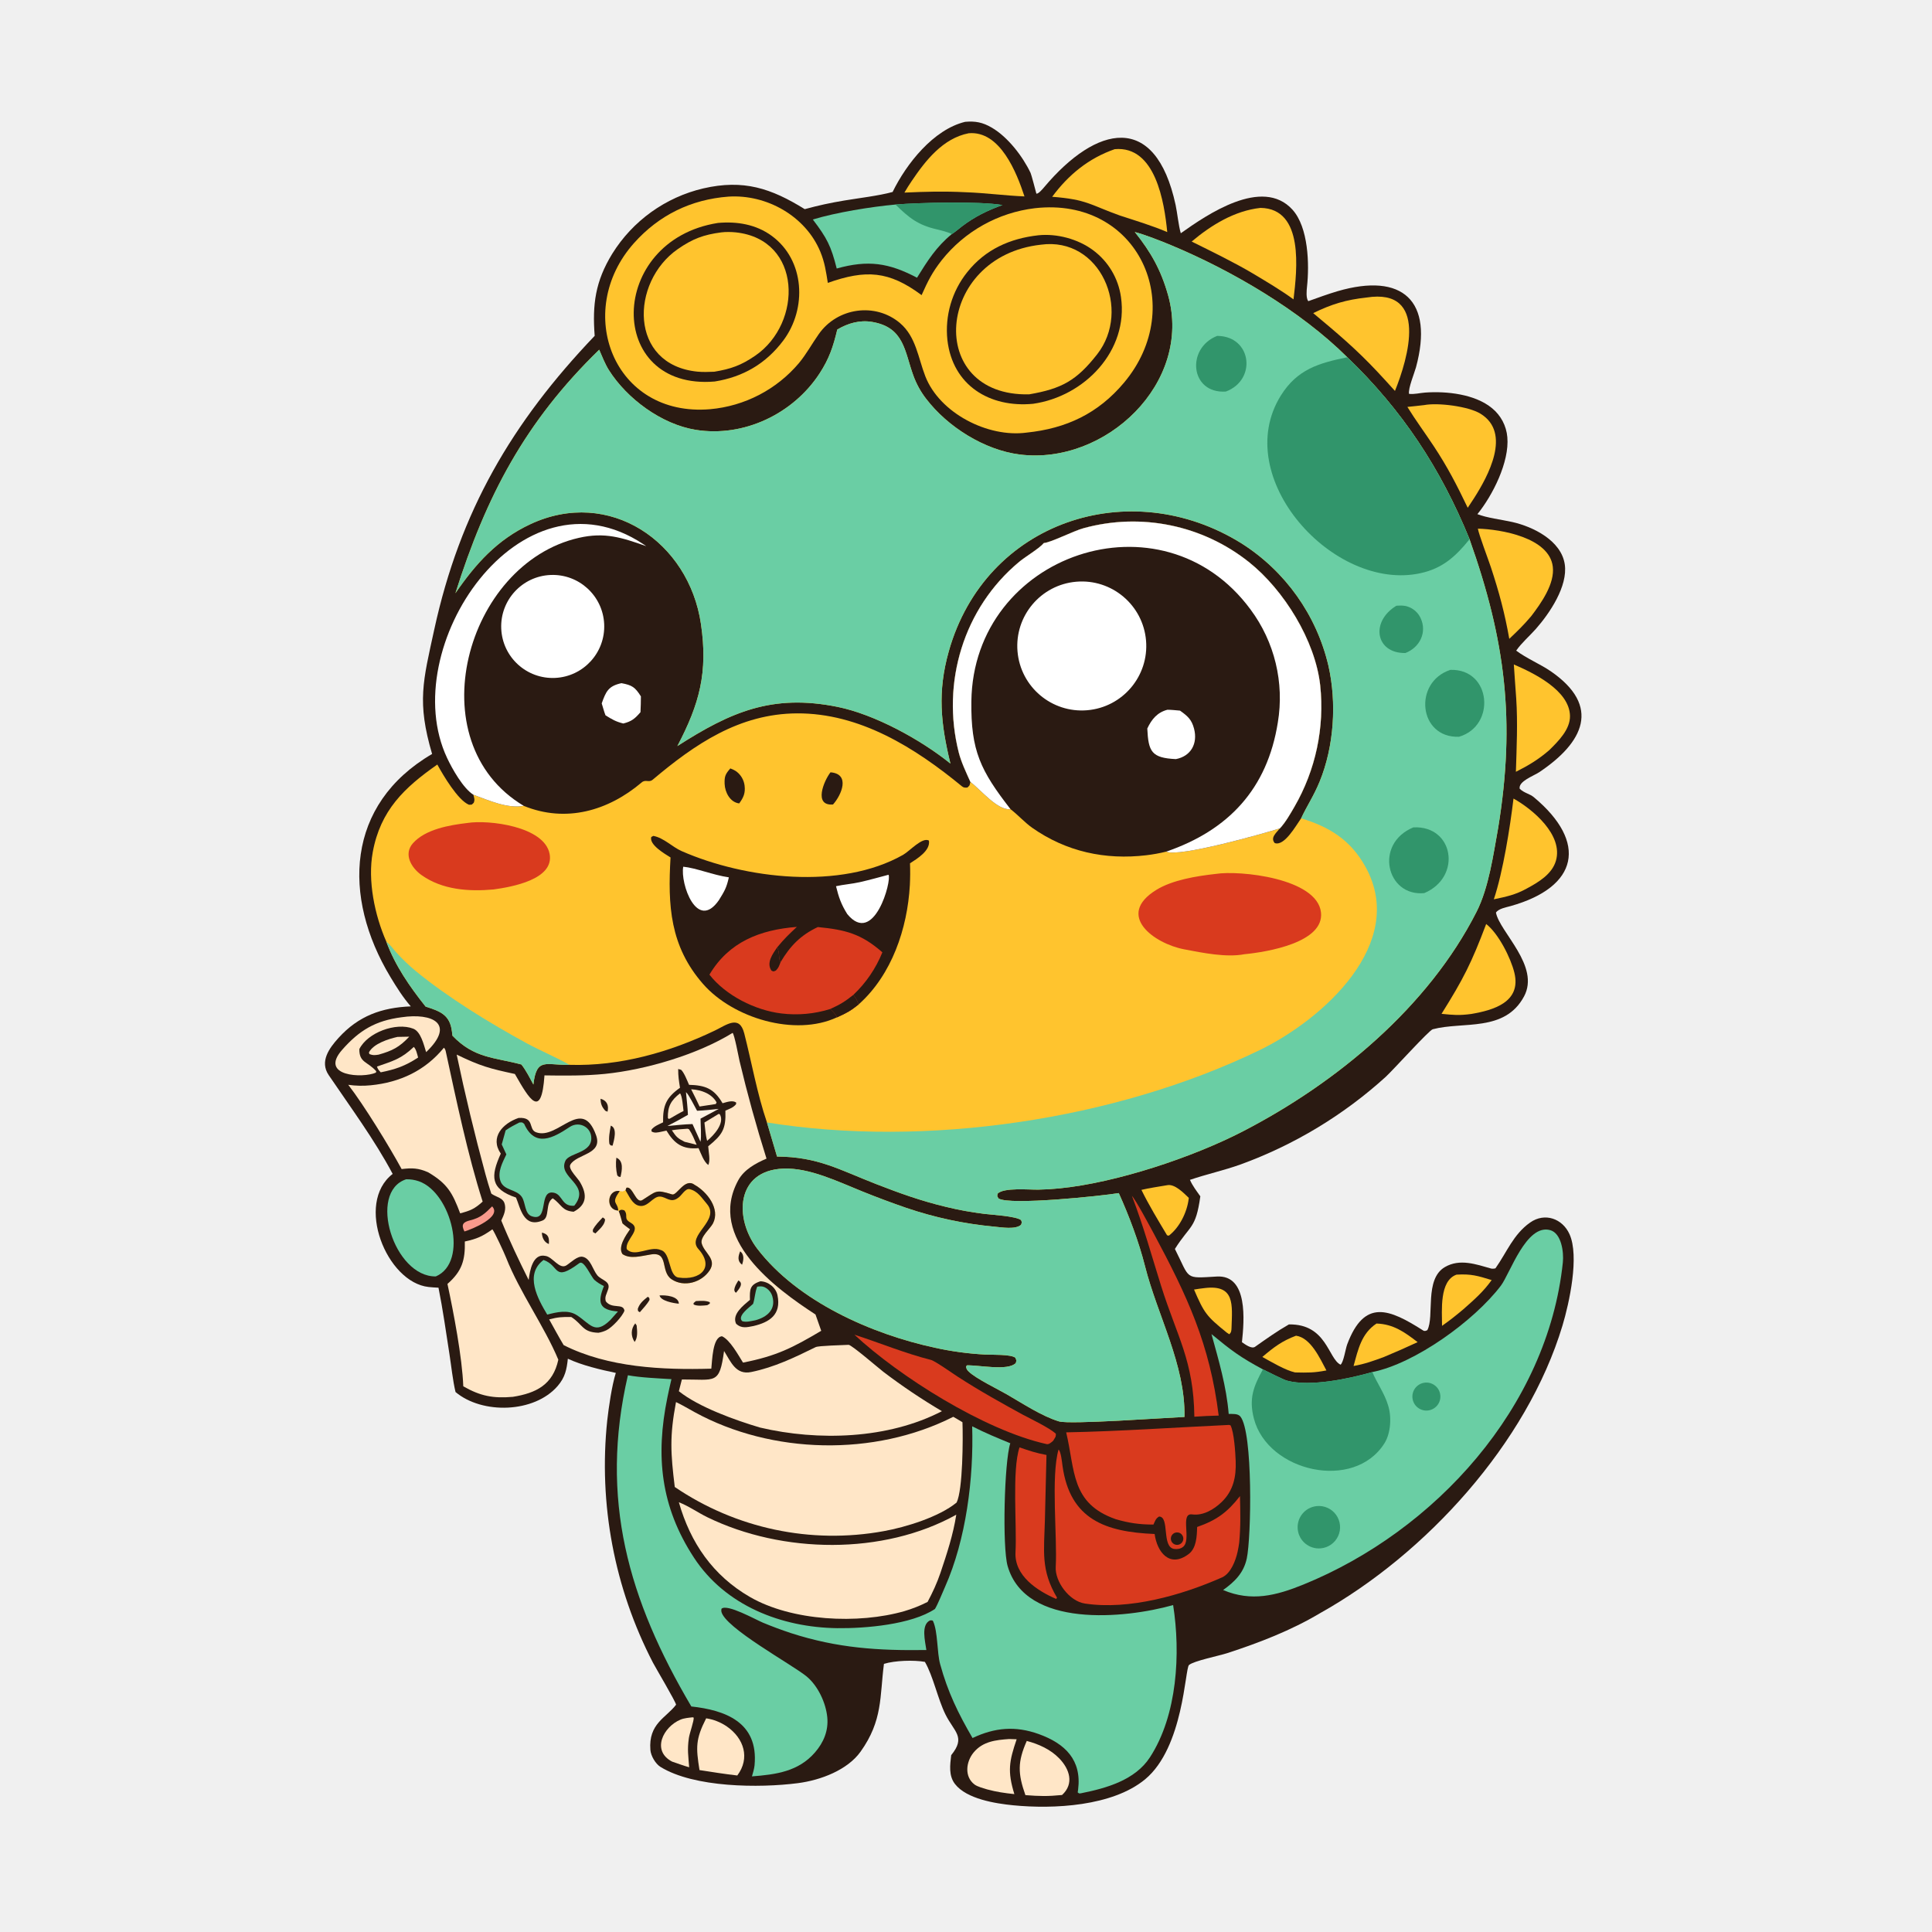
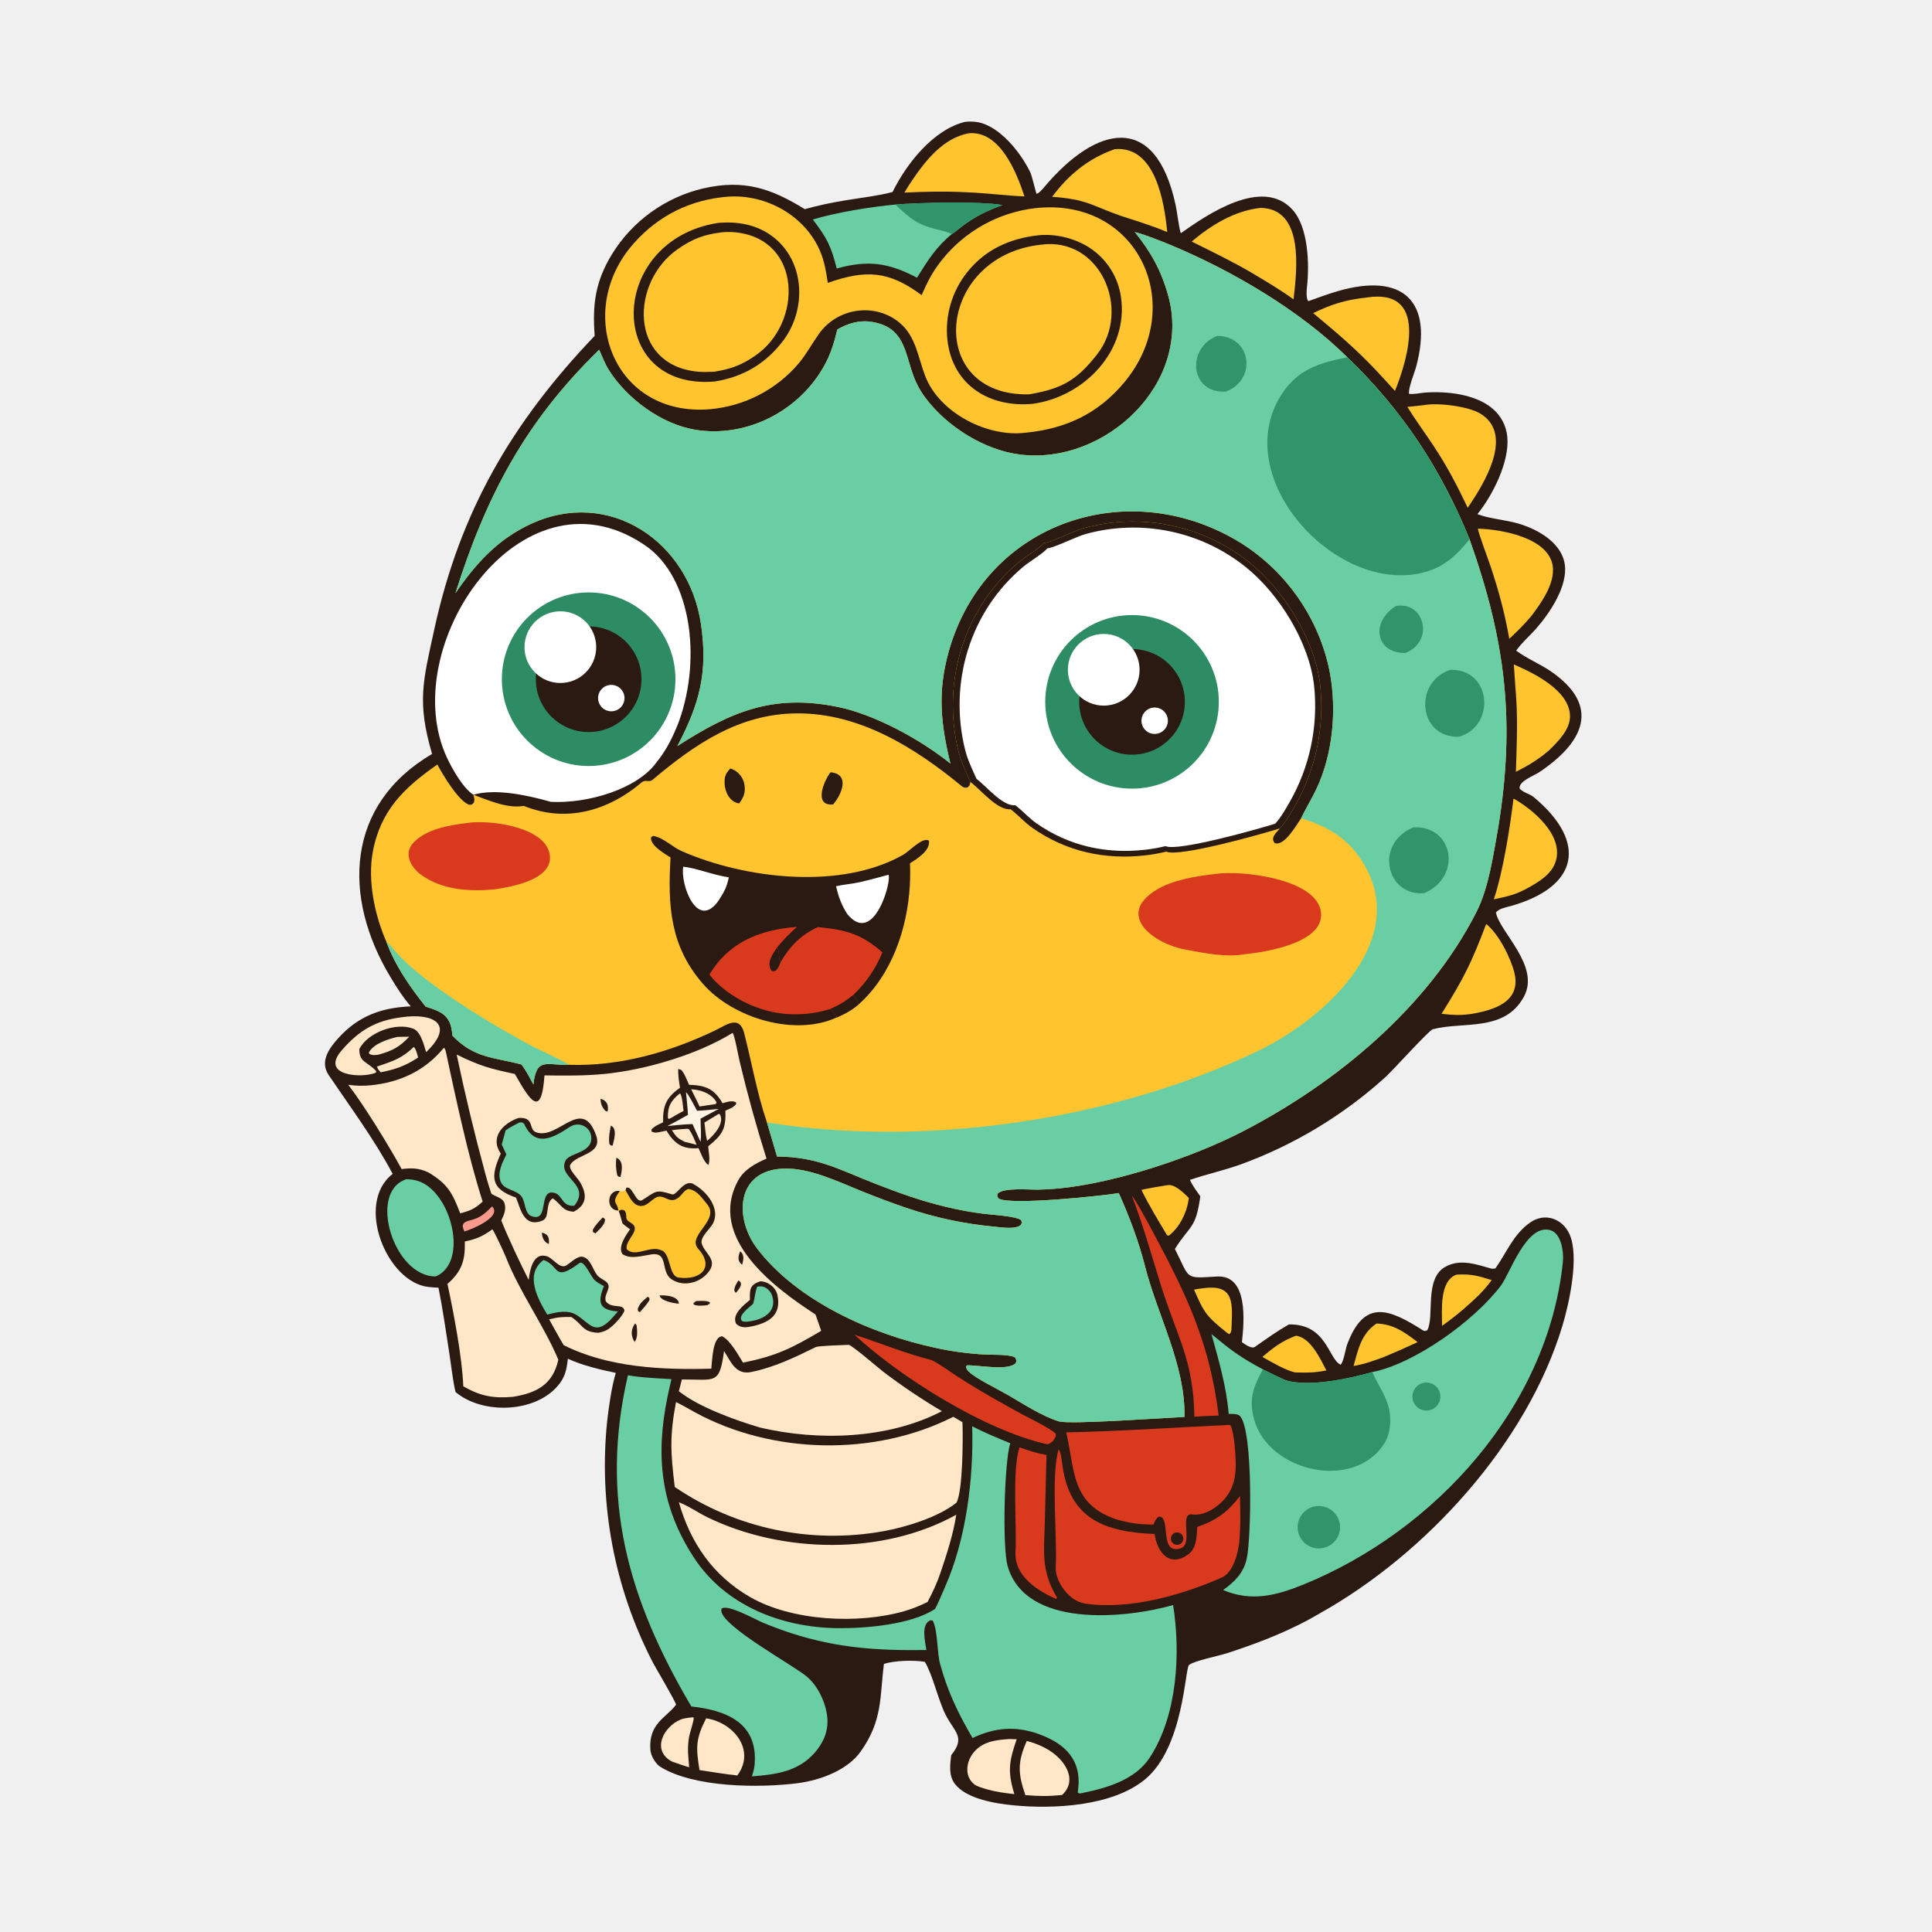
<svg xmlns="http://www.w3.org/2000/svg" viewBox="0 0 1024 1024">
  <path fill="#2a1a12" d="M511.544 64.571c5.336-.459 9.184.203 14.087 3.058 8.54 4.974 16.409 15.221 20.595 24.015.449.944 2.696 9.588 3.063 10.96 1.004.418 3.655-2.81 4.281-3.552 27.479-32.59 58.813-40.045 69.53 9.578.878 4.066 1.53 10.859 2.744 14.998 13.67-9.707 43.192-30.095 59.164-12.527 8.524 9.377 9.025 29.083 7.731 40.887-.213 1.947-.609 6.114.701 7.63 4.9-1.765 10.783-3.897 15.491-5.272 34.51-10.077 51.109 5.081 41.58 40.308-.848 3.135-4.207 11.126-3.699 14.102 2.961.312 5.567-.467 8.519-.684 11.366-.838 26.502.809 35.506 8.303a22.2 22.2 0 0 1 8.081 15.338c1.168 13.111-7.785 30.865-15.865 40.804 5.048 1.977 12.692 2.866 18.471 4.157 11.043 2.466 25.973 9.843 27.834 22.432 1.716 11.602-8.05 25.993-15.316 34.233-3.202 3.631-7.562 7.37-10.43 11.504 5.346 4.05 12.919 7.228 18.298 10.929 26.97 18.544 17.322 37.792-5.941 53.41-3.161 2.123-11.235 4.871-10.507 8.862 2.436 2.354 5.261 2.615 7.518 4.497 28.718 23.952 23.606 47.604-12.323 57.697-2.397.673-6.374 1.344-7.77 3.448 1.886 10.265 23.572 28.321 14.867 44.477-10.257 19.038-32.229 13.092-48.364 17.361-1.995.527-21.068 21.717-25.026 25.312a233.1 233.1 0 0 1-76.858 46.357c-9.037 3.226-17.884 5.115-26.812 8.155 1.416 3.206 3.479 5.865 5.504 8.728-2.422 17.421-5.323 14.976-13.475 27.89 8.227 16.278 4.816 15.632 22.247 14.623 16.651-.964 14.489 23.507 13.284 34.81 1.659 1.115 5.089 3.739 6.962 2.421 6.053-4.258 11.485-8.161 17.93-11.851 20.023-.336 20.798 18.191 27.378 21.347 1.577-1.23 2.663-8.468 3.482-10.667 9.133-24.527 22.388-18.869 40.316-7.458.827.526 1.455.144 2.197-.19 3.868-7.19-1.699-27.036 9.308-33.433 7.913-4.598 16.455-1.477 24.587.807.452.127 1.681.055 2.218-.147 6.027-8.539 9.454-17.969 18.331-24.236 7.87-5.556 17.191-2.04 20.887 6.095 5.346 11.767-.115 36.563-3.703 48.493-18.785 62.456-72.438 121.102-128.524 152.457-15.298 9.13-32.185 15.624-49.067 21.135-4.417 1.441-17.774 4.11-20.359 6.316-2.16 1.845-2.829 43.634-23.242 60.563-17.283 14.333-48.534 15.905-69.955 13.786-9.337-.924-24.703-3.322-30.853-11.296-3.41-4.421-2.599-10.098-1.993-15.262 7.92-9.741 1.558-12.276-3.065-21.635-4.058-8.219-6.473-20.249-10.871-27.817-5.828-1.049-15.986-.733-21.709 1.059-2.269 17.347-.528 29.922-12.395 46.54-6.92 9.69-21.072 15.11-33.208 16.682-20.477 2.653-55.041 2.383-72.848-8.619-2.657-1.642-5.094-5.873-5.337-8.976-1.096-13.994 8.314-17.009 13.608-23.971-.147-1.568-10.623-19.207-12.253-22.301a227.2 227.2 0 0 1-24.223-128.392c.81-7.17 2.405-18.298 4.541-25.181-8.168-1.704-17.88-3.997-25.419-7.514-.622 5.714-1.441 9.845-5.375 14.422-12.405 14.43-40.017 15.129-54.159 3.229-1.468-6.117-2.25-13.898-3.245-20.245-1.834-11.711-3.448-23.419-5.789-35.054a78 78 0 0 1-5.216-.372c-22.293-2.404-39.204-44.385-19.066-59.933-9.481-17.923-22.549-35.615-33.912-52.384-4.892-7.219.304-14.294 5.198-19.691 10.626-11.719 22.893-16.086 38.313-16.723-4.176-4.803-7.535-10.161-10.804-15.584-25.688-42.625-23.577-91.523 22.106-118.196-8.121-27.556-4.812-38.623 1.138-65.951 13.64-62.645 41.11-109.658 85.028-155.676-1.274-16.694.34-28.85 9.285-43.46a77.7 77.7 0 0 1 48.265-34.675c21.372-4.932 35.964-.05 53.785 10.992 7.54-2.036 13.275-3.285 20.934-4.565 7.675-1.282 18.329-2.526 25.643-4.537 7.25-14.885 21.596-33.105 38.44-37.18" />
  <path fill="#ffc42e" d="M601.465 122.979c4.905 1.204 14.456 4.978 19.314 7.006 32.174 13.434 68.472 34.661 93.314 59.366 29.231 28.202 49.437 58.856 64.8 96.463 19.024 53.54 24.419 96.285 15.17 152.963-2.559 14.116-4.932 31.626-11.424 44.427-25.589 50.466-74.111 90.688-123.719 116.354-26.879 13.907-67.327 27.337-97.378 30.306-3.752.384-7.518.609-11.289.675-5.032.071-18.191-1.193-21.481 2.094-.272 1.807-.417.967.507 2.596 5.935 3.762 54.637-1.369 63.7-2.862 5.46 12.088 10.64 25.823 13.897 38.706 6.698 26.486 21.443 52.236 20.921 79.934-10.363.454-60.653 4.09-66.469 2.369-9-2.663-19.531-9.643-27.681-14.331-5.052-2.907-16.34-8.339-20.209-12.076-.906-.876-1.24-1.444-1.413-2.675l.482-.63c6.47-.187 21.636 3.102 25.888-1.21.41-1.862.456-.958-.225-2.805-2.246-1.931-12.669-1.516-16.179-1.717a163 163 0 0 1-26.354-3.579c-33.598-7.233-72.749-24.456-94.238-52.458-12.368-16.118-11.411-41.542 13.809-42.512 13.815-.532 28.988 6.931 41.803 12.087a480 480 0 0 0 23.383 8.747 202.7 202.7 0 0 0 46.56 9.927c3.954.376 11.408 1.654 14.248-1.015.484-1.682.518-.881-.036-2.486-2.934-2.081-15.307-2.767-19.406-3.261a175 175 0 0 1-20.724-3.799c-12.888-3.099-24.201-7.152-36.58-11.973-19.616-7.639-30.995-14.48-52.609-14.617l-5.347-18.069c-5.221-15.258-8.07-31.738-12.041-47.236-2.569-10.023-9.413-4.423-15.617-1.452-23.74 11.37-50.14 18.988-77.022 18.146-12.363.352-17.415-4.23-19.116 10.447-1.9-3.507-3.909-7.534-6.347-10.623-14.339-3.827-25.012-3.194-36.544-15.258l-.275-2.22c-1.052-8.951-6.353-10.754-13.96-13.213-8.42-10.602-16.159-21.68-20.839-34.479-6.128-13.926-9.95-32.223-7.183-47.331 4.069-22.223 16.715-34.238 34.237-46.486 3.129 5.745 10.907 18.908 16.754 21.312 1.938-.1 1.12.242 2.55-1.041.654-1.682.243-2.49-.195-4.259 8.404 3.095 18.085 7.438 26.714 5.902 22.416 9.126 44.759 2.589 62.447-12.397 2.148-1.871 3.787.285 5.91-1.504 22.276-18.77 45.858-34.953 76.393-35.132 33.307-.195 62.589 18.168 87.496 38.679.964.794 1.782.73 2.903.625 1.522-1.506.912-.626 1.579-2.941-2.214-4.918-4.902-10.558-6.197-15.687-9.322-36.909 2.554-76.511 32.041-100.991 3.317-2.755 10.796-7.161 13.066-9.971 3.801-.273 15.7-6.422 21.123-7.881a98.72 98.72 0 0 1 87.656 18.032c18.582 14.84 35.069 41.589 37.703 65.254a106.17 106.17 0 0 1-13.669 64.406c-2.105 3.645-4.815 8.394-7.712 11.449-2.027 2.455-5.141 4.951-2.73 7.76 5.103 1.899 11.278-9.285 14.001-13.115 3.178-6.799 6.649-11.752 9.803-19.443 7.67-18.704 9.115-41.837 4.662-61.427a105.23 105.23 0 0 0-46.089-64.866c-59.196-36.848-135.739-11.641-155.132 57.255-6.031 21.424-4.295 38.209.874 59.475-15.828-12.784-40.233-26.081-59.803-30.048-34.698-7.033-56.831 2.755-84.927 20.77 11.765-22.402 16.275-39.077 12.507-64.69-6.392-43.632-48.609-72.453-90.428-52.908-17.6 8.226-28.956 20.958-39.718 36.586 16.312-51.54 36.9-90.849 76.216-129.068 1.434 3.359 3.19 7.723 5.085 10.733 9.63 15.295 28.056 28.824 46.032 31.726 25.479 4.113 51.723-8.461 65.697-29.908 5.113-7.848 7.226-14.267 9.371-23.248 5.683-3.346 11.862-5.136 18.418-4.044 17.108 2.85 17.248 15.669 21.867 28.325a45.2 45.2 0 0 0 6.808 12.419c11.352 14.883 30.909 27.184 49.615 29.539 45.474 5.723 91.644-37.969 78.637-84.377-3.743-13.353-9.063-22.826-17.656-33.541" />
  <path fill="#6acea4" d="M601.465 122.979c4.905 1.204 14.456 4.978 19.314 7.006 32.174 13.434 68.472 34.661 93.314 59.366 29.231 28.202 49.437 58.856 64.8 96.463 19.024 53.54 24.419 96.285 15.17 152.963-2.559 14.116-4.932 31.626-11.424 44.427-25.589 50.466-74.111 90.688-123.719 116.354-26.879 13.907-67.327 27.337-97.378 30.306-3.752.384-7.518.609-11.289.675-5.032.071-18.191-1.193-21.481 2.094-.272 1.807-.417.967.507 2.596 5.935 3.762 54.637-1.369 63.7-2.862 5.46 12.088 10.64 25.823 13.897 38.706 6.698 26.486 21.443 52.236 20.921 79.934-10.363.454-60.653 4.09-66.469 2.369-9-2.663-19.531-9.643-27.681-14.331-5.052-2.907-16.34-8.339-20.209-12.076-.906-.876-1.24-1.444-1.413-2.675l.482-.63c6.47-.187 21.636 3.102 25.888-1.21.41-1.862.456-.958-.225-2.805-2.246-1.931-12.669-1.516-16.179-1.717a163 163 0 0 1-26.354-3.579c-33.598-7.233-72.749-24.456-94.238-52.458-12.368-16.118-11.411-41.542 13.809-42.512 13.815-.532 28.988 6.931 41.803 12.087a480 480 0 0 0 23.383 8.747 202.7 202.7 0 0 0 46.56 9.927c3.954.376 11.408 1.654 14.248-1.015.484-1.682.518-.881-.036-2.486-2.934-2.081-15.307-2.767-19.406-3.261a175 175 0 0 1-20.724-3.799c-12.888-3.099-24.201-7.152-36.58-11.973-19.616-7.639-30.995-14.48-52.609-14.617l-5.347-18.069c83.988 13.521 184.476-1.186 261.122-38.342 33.479-16.23 78.629-56.59 56.089-97.184-7.854-14.143-18.92-21.062-34.085-25.679 3.178-6.799 6.649-11.752 9.803-19.443 7.67-18.704 9.115-41.837 4.662-61.427a105.23 105.23 0 0 0-46.089-64.866c-59.196-36.848-135.739-11.641-155.132 57.255-6.031 21.424-4.295 38.209.874 59.475-15.828-12.784-40.233-26.081-59.803-30.048-34.698-7.033-56.831 2.755-84.927 20.77 11.765-22.402 16.275-39.077 12.507-64.69-6.392-43.632-48.609-72.453-90.428-52.908-17.6 8.226-28.956 20.958-39.718 36.586 16.312-51.54 36.9-90.849 76.216-129.068 1.434 3.359 3.19 7.723 5.085 10.733 9.63 15.295 28.056 28.824 46.032 31.726 25.479 4.113 51.723-8.461 65.697-29.908 5.113-7.848 7.226-14.267 9.371-23.248 5.683-3.346 11.862-5.136 18.418-4.044 17.108 2.85 17.248 15.669 21.867 28.325a45.2 45.2 0 0 0 6.808 12.419c11.352 14.883 30.909 27.184 49.615 29.539 45.474 5.723 91.644-37.969 78.637-84.377-3.743-13.353-9.063-22.826-17.656-33.541" />
  <path fill="#31956b" d="M714.093 189.351c29.231 28.202 49.437 58.856 64.8 96.463-7.28 9.028-14.197 15.386-25.905 17.968-46.013 10.158-101.139-50.656-74.142-94.086 8.692-13.984 20.225-17.27 35.247-20.345m54.639 165.692c21.703-.665 24.348 29.674 4.561 35.458-21.502.753-24.372-28.988-4.561-35.458m-19.599 83.477c21.467-1.038 25.828 26.348 5.752 34.848-19.993 1.956-26.759-26.188-5.752-34.848M645.138 178.031c18.256.069 21.211 23.295 4.575 29.504-18.886 1.259-21.24-22.975-4.575-29.504m94.986 143.023c2.199-.134 3.995-.239 6.117.488a11.53 11.53 0 0 1 6.712 6.051c3.523 7.593-.43 15.563-8.066 18.523-15.88.229-18.674-16.671-4.763-25.062" />
  <path fill="#2a1a12" d="M553.254 287.814c3.801-.273 15.7-6.422 21.123-7.881a98.72 98.72 0 0 1 87.656 18.032c18.582 14.84 35.069 41.589 37.703 65.254a106.17 106.17 0 0 1-13.669 64.406c-2.105 3.645-4.815 8.394-7.712 11.449-8.971 2.801-53.565 15.455-60.225 12.303a88 88 0 0 1-10.569 1.923c-21.769 2.581-42.458-1.887-60.496-14.574-3.742-2.632-7.373-6.637-11.1-9.558l-.346-.267c-6.905.804-15.861-10.411-21.275-14.438-2.214-4.918-4.902-10.558-6.197-15.687-9.322-36.909 2.554-76.511 32.041-100.991 3.317-2.755 10.796-7.161 13.066-9.971" />
-   <path fill="#fff" d="M553.254 287.814c3.801-.273 15.7-6.422 21.123-7.881a98.72 98.72 0 0 1 87.656 18.032c18.582 14.84 35.069 41.589 37.703 65.254a106.17 106.17 0 0 1-13.669 64.406c-2.105 3.645-4.815 8.394-7.712 11.449-8.971 2.801-53.565 15.455-60.225 12.303 32.991-11.334 53.561-33.237 59.147-68.449a78.64 78.64 0 0 0-14.451-59.864c-46.851-63.65-147.012-29.435-147.982 48.672-.324 26.16 4.852 36.706 20.775 57.165-6.905.804-15.861-10.411-21.275-14.438-2.214-4.918-4.902-10.558-6.197-15.687-9.322-36.909 2.554-76.511 32.041-100.991 3.317-2.755 10.796-7.161 13.066-9.971" />
-   <path fill="#fff" d="M570.469 308.32c18.813-1.599 35.359 12.359 36.955 31.172s-12.366 35.358-31.179 36.95c-18.81 1.591-35.348-12.365-36.943-31.174s12.358-35.35 31.167-36.948m48.301 67.863c2.104.008 4.535.279 6.659.46 3.932 2.824 6.146 4.608 7.442 9.563 2.06 7.88-1.652 14.627-9.638 16.137-12.922-.617-14.56-3.935-15.146-16.208 2.274-4.886 5.317-8.577 10.683-9.952" />
+   <path fill="#fff" d="M553.254 287.814c3.801-.273 15.7-6.422 21.123-7.881a98.72 98.72 0 0 1 87.656 18.032c18.582 14.84 35.069 41.589 37.703 65.254a106.17 106.17 0 0 1-13.669 64.406c-2.105 3.645-4.815 8.394-7.712 11.449-8.971 2.801-53.565 15.455-60.225 12.303a88 88 0 0 1-10.569 1.923c-21.769 2.581-42.458-1.887-60.496-14.574-3.742-2.632-7.373-6.637-11.1-9.558l-.346-.267c-6.905.804-15.861-10.411-21.275-14.438-2.214-4.918-4.902-10.558-6.197-15.687-9.322-36.909 2.554-76.511 32.041-100.991 3.317-2.755 10.796-7.161 13.066-9.971" transform="matrix(.965 0 0 .965 21.245 12.88)" />
+   <path fill="#2e8c64" d="M554 372a46 46 0 1 0 92 0 46 46 0 1 0-92 0z" />
+   <path fill="#2a1a12" d="M572 372a28 28 0 1 0 56 0 28 28 0 1 0-56 0z" />
+   <path fill="#fff" d="M566 355a19 19 0 1 0 38 0 19 19 0 1 0-38 0z" />
+   <path fill="#fff" d="M605 382a7 7 0 1 0 14 0 7 7 0 1 0-14 0z" />
  <path fill="#6acea4" d="M204.739 499.036c2.299 1.904 3.418 3.666 5.371 5.849a101 101 0 0 0 10.229 9.788c17.1 14.036 39.335 27.671 58.777 38.255 7.321 3.986 15.873 7.518 22.704 11.454-12.363.352-17.415-4.23-19.116 10.447-1.9-3.507-3.909-7.534-6.347-10.623-14.339-3.827-25.012-3.194-36.544-15.258l-.275-2.22c-1.052-8.951-6.353-10.754-13.96-13.213-8.42-10.602-16.159-21.68-20.839-34.479" />
  <path fill="#2a1a12" d="M355.401 454.467c-3.069-1.911-11.366-6.717-10.229-10.825l1.106-.604c5.646 1.086 9.983 5.86 15.037 8.077 33.737 14.798 84.335 20.676 117.322 1.98 3.564-2.02 10.168-9.563 13.713-7.577.864 5.348-6.272 9.624-10.032 12.068.147 3.856.121 7.716-.077 11.57-1.298 22.978-9.561 47.542-27.138 63.199-4.174 3.362-6.6 4.69-11.518 6.865-22.252 10.342-55.03.425-70.878-17.621-17.663-20.111-18.803-41.745-17.306-67.132" />
  <path fill="#d93a1e" d="M376.011 516.586c10.32-17.396 26.883-23.811 46.337-25.311-4.249 3.991-6.665 6.26-10.363 10.781 1.394 3.465.525 6.009 1.734 7.889 5.076-8.538 10.57-14.263 19.744-18.588 14.502 1.431 22.935 3.473 34.215 13.388a63.8 63.8 0 0 1-15.387 22.555c1.581 2.097 1.799 2.613 2.812 5.055-4.174 3.362-6.6 4.69-11.518 6.865-.637-1.782-2.169-3.049-3.532-4.428a61.6 61.6 0 0 1-25.95 2.359c-13.869-1.684-29.429-9.5-38.092-20.565" />
  <path fill="#2a1a12" d="M452.291 527.3c1.581 2.097 1.799 2.613 2.812 5.055-4.174 3.362-6.6 4.69-11.518 6.865-.637-1.782-2.169-3.049-3.532-4.428 5.353-2.448 7.653-3.85 12.238-7.492m-38.572-17.355c-.834 2.113-.969 2.919-2.51 4.489-1.63.55-.884.614-2.323.001-2.874-4.14.717-8.969 3.099-12.379 1.394 3.465.525 6.009 1.734 7.889" />
  <path fill="#fff" d="M470.932 463.641c1.825 2.947-7.632 38.072-21.851 20.857-3.245-5.16-4.542-8.945-5.979-14.787 3.927-.892 8.545-1.221 12.623-2.148 5.127-1.167 10.127-2.574 15.207-3.922m-108.797-4.269c6.868.676 15.62 4.387 24.171 5.641-1.225 5.553-2.321 7.32-5.288 12.11-11.644 16.763-20.564-8.913-18.883-17.751" />
  <path fill="#d93a1e" d="M644.318 463.201c12.743-2.029 53.709 2.247 55.823 20.326 1.879 16.071-28.645 21.068-40.52 22.221-9.665 1.854-22.093-.702-32.047-2.599-15.791-3.01-36.583-18-14.69-31.494 8.53-5.258 21.286-7.33 31.434-8.454m-396.571-27.01c11.288-1.782 40.79 1.776 43.559 16.394 2.565 13.541-20.033 17.508-29.683 18.841-13.113 1.191-27.174.246-38.255-7.653-5.336-3.804-9.632-11.005-4.543-16.789 6.616-7.52 19.533-9.687 28.922-10.793" />
  <path fill="#2a1a12" d="M387.096 407.274c.947.336 2.408 1.03 3.201 1.617a11.04 11.04 0 0 1 4.349 7.482c.495 3.979-.603 6.394-2.856 9.455-4.825-.58-7.557-5.903-7.726-10.356-.154-4.029.442-5.236 3.032-8.198m53.081 2.068c10.614.837 5.914 11.965 1.337 17.057-10.432.861-4.893-12.456-1.337-17.057" />
  <path fill="#ffc42e" d="M386.149 104.208c20.194-1.28 40.79 10.3 48.63 29.178 2.348 5.654 3.027 10.563 3.982 16.542 20.145-7.094 32.338-6.436 49.706 6.498 3.259-7.322 5.647-12.13 10.654-18.506a74.35 74.35 0 0 1 49.372-27.567c54.837-6.221 81.307 51.868 47.277 92.456-13.719 16.363-30.569 24.305-51.685 26.485-20.483 2.755-46.028-10.318-53.637-29.828-3.811-9.772-4.926-20.996-13.401-28.199-13.1-11.134-33.24-8.213-43.062 5.79-3.616 5.109-6.559 10.608-10.545 15.411a69.7 69.7 0 0 1-47.069 24.417c-51.228 4.342-72.556-51.817-40.406-87.967 13.239-14.887 30.325-23.233 50.184-24.71" />
  <path fill="#2a1a12" d="M550.374 124.701c9.789-1.009 20.912 1.953 28.839 7.809a37.37 37.37 0 0 1 14.923 24.936c4.111 28.471-19.325 52.696-46.603 56.575-23.019 2.191-42.62-9.77-45.388-33.769a49.24 49.24 0 0 1 10.508-35.999c9.59-12.067 22.677-17.883 37.721-19.552" />
  <path fill="#ffc42e" d="M551.697 129.692c31.522-4.342 48.204 34.579 29.838 58.064-10.931 13.979-18.842 18.289-36.069 21.253-55.305 1.284-49.718-73.142 6.231-79.317" />
  <path fill="#2a1a12" d="M380.512 118.165c10.127-.9 20.114.734 28.412 6.764 17.738 12.889 18.88 38.658 6.268 55.512-9.212 12.31-21.387 19.368-36.379 21.762-57.919 4.878-57.112-74.758 1.699-84.038" />
  <path fill="#ffc42e" d="M382.261 123.167c2.293-.301 5.438-.254 7.703-.012 35.266 3.768 35.588 48.057 10.344 65.355-7.543 5.169-12.86 7.024-21.712 8.513-3.039.113-5.995.248-8.942-.045-36.408-3.629-35.616-47.434-10.41-64.953 7.875-5.473 13.71-7.641 23.017-8.858" />
  <path fill="#6acea4" d="M332.807 728.914c6.481 1.239 16.458 1.665 23.069 2.063a311 311 0 0 0-2.145 9.721c-6.337 30.959-3.635 57.823 14.087 84.9 16.658 25.452 46.361 36.983 75.96 37.363 14.697.188 39.318-1.863 51.772-10.18 1.521-2.498 3.983-8.646 5.313-11.638 11.215-25.237 15.247-57.55 14.409-85.174 6.905 3.532 13.041 6.039 20.202 8.986-3.186 9.792-4.287 55.069-1.406 65.088 9.526 33.132 62.161 27.862 87.716 20.683 3.987 25.359 2.331 58.294-12.339 80.756-7.83 11.989-22.968 16.272-36.213 18.934-1.394.28-1.168.228-2.029-.411l.219-1.486c1.98-15.723-6.869-24.38-20.843-29.418-12.331-4.445-23.32-3.5-35.11 2.091-7.599-13.039-13.113-24.329-17.168-39.144-1.742-6.364-1.146-16.948-3.74-22.774-.261-.587-.739-.411-1.558-.454-5.008 2.275-2.633 11.14-2.011 15.724-25.588.364-47.092-.982-71.802-8.975a216 216 0 0 1-14.882-5.543c-3.967-1.663-19.004-10.122-21.908-7.343-.07.499-.16.908-.064 1.425 1.583 8.544 37.682 28.238 45.172 34.428 6.017 4.971 10.257 14.012 10.976 21.745.655 7.042-1.958 13.268-6.508 18.521-8.827 10.192-20.738 11.731-33.426 12.718.514-1.714 1.21-4.078 1.377-5.837 2.207-23.11-15.943-29.304-33.504-31.219-33.374-56.535-48.814-109.886-33.616-175.55" />
  <path fill="#ffe6c7" d="M388.305 547.449c.98.946 3.189 12.797 3.668 14.898a741 741 0 0 0 14.293 51.744c-5.722 2.464-11.854 5.775-14.946 11.42-16.815 30.704 19.586 57.336 40.907 71.195l3.044 8.648c-15.18 8.973-23.618 13.344-41.462 16.856-2.582-4.136-6.931-12.071-11.113-13.957-5.06.341-5.197 12.978-5.686 17.17-25.949.728-54.703-.582-78.264-12.487-2.609-4.35-5.188-9.171-7.679-13.623 4.522-1.229 7.123-1.349 11.706-1.279 6.241 4.005 5.79 8.078 14.391 8.359a15.7 15.7 0 0 0 4.328-1.379c2.896-1.418 8.355-7.186 9.483-10.326-.696-4.171-6.608-.665-9.895-4.973-.692-2.415.427-3.76 1.204-6.251 1.576-4.456-3.408-4.809-5.683-7.509-2.378-2.823-3.551-8.952-7.733-9.825-2.812-.588-6.231 2.975-8.611 4.512-3.776 2.438-7.325-4.508-11.181-4.982-6.655-1.461-8.273 7.72-8.868 12.752-4.971-9.9-10.373-21.25-14.52-31.488 1.387-2.97 2.909-6.159 1.555-9.593-.781-1.605-2.325-2.439-3.889-3.087-.491-.204-2.867-1.329-3.005-1.736-1.132-3.359-2.11-6.775-3.057-10.188a1107 1107 0 0 1-15.24-63.355c12.625 6.106 17.432 7.377 30.845 10.265 7.705 13.493 14.048 24.356 15.688.748 10.468.16 21.555.255 31.978-.789 21.751-2.179 49.134-10.261 67.742-21.74" />
  <path fill="#2a1a12" d="M274.871 592.524c8.659-.484 5.042 5.986 9.19 7.571 11.65 4.452 24.367-19.54 31.895 1.666 3.602 10.147-10.089 9.757-13.62 15.448-1.518 2.447 4.474 7.681 5.4 9.904 3.515 6.204 3.204 11.55-3.69 15.132-6.289-.496-6.237-3.708-11.063-7.127-4.175 2.535-1.398 10.093-5.349 11.751-10.117 4.246-11.783-6.55-14.133-12.134-13.647-4.582-13.557-11.159-8.078-23.293-5.935-8.618 1.088-16.073 9.448-18.918" />
  <path fill="#6acea4" d="M275.248 594.951c1.897-.046 1.087-.316 2.557.696 5.741 12.756 15.307 7.584 24.179 1.658 2.574-1.719 5.914-1.754 8.471.089a7.06 7.06 0 0 1 2.887 4.926c1.051 8.942-11.583 8.506-13.656 12.905-4.317 9.161 13.872 12.397 4.686 23.839-6.694.555-6.145-5.808-10.65-6.858-8.751-2.04-2.319 15.858-11.97 12.404-3.663-1.31-3.205-7.15-5.103-10.095-2.779-4.31-9.53-3.349-11.356-8.425-1.768-4.902 1.04-9.889 3.083-14.238l-2.44-5.279 2.061-7.449c2.448-1.732 4.599-2.791 7.251-4.173" />
  <path fill="#ffc42e" d="m331.53 630.874.485-1.352c3.363-1.103 4.991 8.683 8.441 6.533 7.591-4.73 6.873-5.763 15.787-2.995 2.532.786 6.694-8.992 11.88-5.098 6.55 3.632 13.767 12.67 9.777 20.462-1.413 2.737-6.815 7.155-6.007 10.512 1.229 5.105 8.234 8.367 4.223 14.402-4.275 6.43-13.58 9.118-20.161 4.711-6.217-4.163-1.106-14.999-11.316-13.1-4.851.75-10.474 2.544-14.672-.218-2.667-3.729 1.781-9.996 3.96-13.185-1.241-.932-2.913-2.113-4.001-3.142-.579-2.043-1.221-4.597-1.988-6.531l-.222-.256c-6.889-.233-6.105-11.3.751-10.353 2.065.307 1.078.41 3.063-.39" />
  <path fill="#2a1a12" d="m331.53 630.874.485-1.352c3.363-1.103 4.991 8.683 8.441 6.533 7.591-4.73 6.873-5.763 15.787-2.995 2.532.786 6.694-8.992 11.88-5.098 6.55 3.632 13.767 12.67 9.777 20.462-1.413 2.737-6.815 7.155-6.007 10.512 1.229 5.105 8.234 8.367 4.223 14.402-4.275 6.43-13.58 9.118-20.161 4.711-6.217-4.163-1.106-14.999-11.316-13.1-4.851.75-10.474 2.544-14.672-.218-2.667-3.729 1.781-9.996 3.96-13.185-1.241-.932-2.913-2.113-4.001-3.142-.579-2.043-1.221-4.597-1.988-6.531 1.225-.905 1.766-.758 2.997-.341 2.259 2.824-.718 4.226 3.259 6.48 6.472 3.669-3.006 8.843-2.019 14.049 4.278 4.657 12.318-1.995 18.071.491 5.507 1.52 3.934 13.795 9.414 14.572 11.698 1.658 19.199-5.442 10.461-15.166-6.5-7.232 12.08-15.152 4.505-23.912-2.735-3.162-4.732-6.745-9.168-7.775-2.278-.469-4.246 3.513-6.022 4.597-3.999 3.048-6.283-.542-9.67-.658-3.814-.132-6.338 5.875-11.012 4.876-3.609-.771-5.21-5.02-7.224-8.212m-3.814 10.743c-6.889-.233-6.105-11.3.751-10.353-4.84 6.942-1.145 5.461-.751 10.353m31.736-75.023 1.537.412c1.645 1.534 3.203 5.68 4.222 7.97 8.616.25 13.202 1.953 17.761 9.759 2.267-.585 5.165-1.761 7.22-.374l-.074.915c-1.585 1.865-3.368 2.375-5.643 3.384.352 9.834-1.595 12.79-9.112 18.903.191 3.026 1.25 7.592.028 9.903-2.432-1.82-3.764-5.893-5.151-8.925-8.415.779-12.779-2.302-17.008-9.295q-1.383.314-2.772.602c-1.784.365-3.566.864-5.159-.183l.037-1.003c1.538-1.844 3.887-2.711 6.11-3.805-.158-8.834 1.572-13.061 8.962-18.322-.591-3.841-.988-6.087-.958-9.941" />
  <path fill="#fff3e3" d="M363.576 578.855c1.529 1.274 4.569 7.569 5.884 9.88 3.948-.175 7.565-.575 11.496-.999l-9.657 5.166c.026 3.411.555 9.116-.024 12.26l-4.243-9.387c-4.28.116-9.005.642-13.304 1.029 3.806-1.915 7.183-3.797 10.889-5.908-.129-3.717-.684-8.278-1.041-12.041" />
  <path fill="#ffe6c7" d="m380.933 590.381.599.246c2.749 4.737-3.295 11.202-6.735 14.036-.775-2.673-1.111-6.815-1.437-9.693 2.531-1.496 5.059-3.059 7.573-4.589m-14.606-13.027.31.021c5.03.289 10.61 2.272 13.168 6.921l-.418.864-8.603 1.314c-1.434-3.132-2.898-6.049-4.457-9.12m-5.873 2.122c1.139 1.406 1.57 7.23 1.829 9.378-2.24 1.077-4.894 2.69-7.095 3.945l-.738.272-.46-.521c-.165-6.151 1.678-9.365 6.464-13.074m3.942 18.773.798.277c1.719 2.515 2.835 5.432 4.051 8.237l-6.383-1.587c-3.754-1.87-4.432-2.616-6.767-6.115 2.73-.462 5.534-.604 8.301-.812" />
  <path fill="#2a1a12" d="M403.031 679.103c4.239.112 8.232 3.388 9.054 7.399 2.136 10.412-4.393 14.344-12.707 16.312-3.543.693-6.395 1.439-9.225-1.185-2.415-5.07 4.047-9.877 7.324-12.683-.105-5.524-.143-7.988 5.554-9.843" />
  <path fill="#6acea4" d="M401.333 681.953c1.394-.161 2.558-.337 3.882.276a7.74 7.74 0 0 1 4.113 4.742c2.13 7.062-2.778 11.136-8.951 12.794-2.431.432-4.628 1.151-6.936.515-2.963-2.588 3.598-7.282 5.704-9.186 1.055-3.308.89-5.726 2.188-9.141" />
  <path fill="#2a1a12" d="M349.568 686.61c3.106-.257 10.128.323 10.242 4.375-2.851-.26-9.563-1.422-10.242-4.375m-30.114-41.355c.674.334.662.445 1.226.995.037 2.867-3.047 5.375-5.087 7.493l-1.308-.732-.079-1.149c1.196-2.48 3.358-4.534 5.248-6.607m7.229-31.647c3.986 1.628 3.001 6.827 2.182 10.219-1.322-.277-.754.025-1.716-.884-.7-3.061-.858-6.22-.466-9.335m-2.945-16.991c3.622 1.336 1.703 7.674.959 10.59-1.379-.167-.817.132-1.722-.957-.451-3.473.167-6.226.763-9.633m19.61 90.695c1.055.82.707.312.929 1.638-1.191 2.226-3.454 4.595-5.15 6.558l-.942-.607-.163-1.12c.932-2.928 2.97-4.603 5.326-6.469m-6.648 14.084.735 1.111c.301 2.971.692 6.359-1.064 8.758-2.105-3.127-2.057-6.93.329-9.869m32.13-11.793c2.437-.133 5.124-.378 7.354.571l.061.726-1.362.878c-2.111.219-5.399.608-7.246-.373l-.027-.757zM318.288 582.36c3.476.922 4.493 3.637 3.713 6.866l-1.189-.503c-1.868-2.148-2.398-3.519-2.524-6.363m-31.077 70.943c3.481.809 3.958 2.749 3.7 6.057-2.568-.953-3.643-3.476-3.7-6.057m104.125 25.376c3.157 1.532.113 4.842-1.22 6.508-.874-.665-.49-.269-.934-1.418.205-2.101 1.081-3.226 2.154-5.09m.968-15.447c2.358 1.677 1.796 4.782 1.002 7.101-2.606-1.93-2.067-4.487-1.002-7.101" />
  <path fill="#6acea4" d="M727.374 727.217c22.457-4.461 53.826-27.004 68.095-45.749 4.876-6.405 13.489-33.045 26.214-29.458 5.841 1.647 7.245 11.506 6.658 17.114-8.031 76.697-67.714 142.319-137.472 170.702-14.457 5.883-27.642 9.258-42.589 2.92 6.145-4.397 10.873-9.023 12.534-16.702 2.419-11.182 3.361-66.994-3.402-75.276-1.341-1.642-4.234-1.319-6.178-1.349-1.191-14.555-5.275-28.319-9.128-42.323 10.567 8.715 15.111 12.175 27.267 18.698 2.628 1.242 10.755 5.443 12.834 5.997 12.429 3.312 32.879-1.058 45.167-4.574" />
  <path fill="#31956b" d="M669.373 725.794c2.628 1.242 10.755 5.443 12.834 5.997 12.429 3.312 32.879-1.058 45.167-4.574 2.315 5.58 6.472 11.332 8.302 17.534 1.989 5.992 1.52 14.81-1.885 20.211-16.174 25.653-61.739 15.099-69.161-12.934-2.876-10.866-.097-17.445 4.743-26.234m28.457 72.471a11.25 11.25 0 1 1 2.194 22.392 11.25 11.25 0 0 1-2.194-22.392m55.588-65.009a7.423 7.423 0 1 1 5.041 13.963 7.423 7.423 0 0 1-5.041-13.963" />
  <path fill="#ffe6c7" d="M358.294 743.132c3.089 1.434 6.868 3.693 9.939 5.371 40.899 22.346 95.202 23.609 137.013 2.434 1.625.883 3.283 1.92 4.878 2.875.324 8.513.233 35.767-3.095 42.559-9.345 7.669-26.955 13.071-38.675 15.179a149.3 149.3 0 0 1-110.715-23.419c-2.176-17.827-2.791-26.857.655-44.999" />
  <path fill="#ffe6c7" d="M359.813 796.233c5.191 1.981 10.095 5.496 15.115 7.94 39.816 19.385 93.221 20.187 131.919-1.353-1.601 10.411-5.017 20.843-8.38 30.802-1.814 5.377-4.167 10.436-6.83 15.437a72.4 72.4 0 0 1-12.241 4.86c-24.431 7.048-59.681 5.347-81.9-7.481-19.634-11.335-31.554-28.714-37.683-50.205m89.996-83.447c1.719.153 15.684 12.218 18.334 14.26a317 317 0 0 0 31.094 20.907c-28.532 14.822-65.529 15.93-96.408 8.679-12.816-3.793-32.445-10.784-43.021-19.264l1.603-6.216c17.901-.082 19.87 2.956 22.357-15.103 3.672 5.891 6.276 12.816 14.387 11.152 12.349-2.532 22.987-7.722 34.154-13.195 1.595-.782 14.471-1.036 17.5-1.22" />
  <path fill="#d93a1e" d="m651.462 755.236.728.216c1.936 3.621 2.586 14.715 2.749 18.935.323 8.381-1.249 15.723-7.39 21.679-4.224 4.098-9.991 7.376-15.66 6.602-6.728-.919-.083 13.785-4.976 17.308-1.242.959-2.978 1.214-4.514 1.008-6.894-.926-2.279-17.16-8.077-17.184-1.803 1.102-2.033 2.224-2.973 4.25-7.385.002-12.96-.801-19.973-2.843-23.933-8.352-21.456-25.901-26.282-46.029 27.905-.526 58.297-2.634 86.368-3.942" />
  <path fill="#2a1a12" d="M621.984 812.807a3.3 3.3 0 0 1 5.2 2.718 3.303 3.303 0 1 1-5.2-2.718" />
  <path fill="#d93a1e" d="M561.058 768.294c1.286 1.07 1.816 6.643 2.103 8.695 3.956 28.305 22.64 34.99 48.82 36.059 1.247 9.378 7.816 18.31 18.033 10.632 4.147-3.116 4.356-9.457 4.495-14.349 10.244-3.569 16.007-7.729 22.707-16.367.211 9.024.408 15.742-.415 24.711a61 61 0 0 1-.87 4.882c-.986 4.458-3.499 11.301-8.121 13.454-21.469 9.504-49.368 17.436-72.777 13.908-8.384-1.263-15.918-11.688-15.477-19.417.901-15.786-2.637-47.997 1.502-62.208" />
  <path fill="#ffe6c7" d="M260.983 651.562c1.109 1.377 6.218 12.38 7.26 15.033 7.162 18.23 20.329 36.439 27.68 54.075-2.843 13.239-11.746 17.712-24.084 19.68-10.429.92-17.281-.412-26.291-5.58-.556-15.245-5.169-39.29-8.385-54.263 7.663-6.71 9.444-12.523 9.204-22.487 6.37-1.354 9.44-2.765 14.616-6.458m-25.708-96.244c.561.518.816 1.168.976 1.902 5.558 25.608 11.634 54.853 19.567 79.651-4.221 3.869-6.61 4.839-11.921 6.215-4.083-10.827-6.7-15.679-16.986-21.754-5.313-2.323-8.561-2.337-14.04-1.703-6.451-11.846-20.002-33.99-28.288-44.659 3.951.571 7.958.655 11.929.249 15.538-1.536 28.83-7.783 38.763-19.901" />
-   <path fill="#fff" d="M250.902 421.231c-5.484-3.48-11.213-13.711-13.931-19.483-27.441-58.285 38.697-156.628 103.985-113.342q.789.519 1.554 1.071c-12.881-4.542-21.895-7.564-35.747-4.399-60.046 13.717-85.893 108.191-29.147 142.055-8.629 1.536-18.31-2.807-26.714-5.902" />
-   <path fill="#fff" d="M291.836 304.747c15.034-.613 27.731 11.049 28.395 26.081s-10.955 27.768-25.984 28.483c-15.101.718-27.912-10.969-28.579-26.073-.668-15.103 11.063-27.875 26.168-28.491" />
+   <path fill="#fff" d="M250.902 421.231c-5.484-3.48-11.213-13.711-13.931-19.483-27.441-58.285 38.697-156.628 103.985-113.342q.789.519 1.554 1.071C366 306 372 348 360 382 357 390 353 398 348 404 338 418 312 426 292 425 278 421 262 418 250.902 421.231z" />
+   <path fill="#2e8c64" d="M266 360a46 46 0 1 0 92 0 46 46 0 1 0-92 0z" />
+   <path fill="#2a1a12" d="M284 360a28 28 0 1 0 56 0 28 28 0 1 0-56 0z" />
+   <path fill="#fff" d="M278 343a19 19 0 1 0 38 0 19 19 0 1 0-38 0z" />
+   <path fill="#fff" d="M317 370a7 7 0 1 0 14 0 7 7 0 1 0-14 0z" />
  <path fill="#6acea4" d="M474.62 108.413c12.111-1.015 44.551-1.837 56.704.259-7.981 2.919-14.569 6.075-21.378 11.25-1.251.951-4.256 3.466-5.468 4.151-8.221 6.703-12.976 14.315-18.444 23.124-14.959-7.898-25.945-9.518-42.557-4.879-3.011-11.973-5.191-16.159-12.667-25.984 12.424-3.755 30.844-6.753 43.81-7.921" />
  <path fill="#31956b" d="M474.62 108.413c12.111-1.015 44.551-1.837 56.704.259-7.981 2.919-14.569 6.075-21.378 11.25-1.251.951-4.256 3.466-5.468 4.151-1.497-.932-6.095-2.082-7.886-2.493-9.998-2.29-14.73-6.068-21.972-13.167" />
  <path fill="#ffc42e" d="M668.061 110.188c23.344.304 19.334 33.173 17.533 48.483-6.809-4.95-14.054-9.223-21.263-13.555-10.424-6.166-21.839-11.697-32.725-17.092 10.389-8.735 22.708-16.317 36.455-17.836m-77.232-31.125c21.65-1.952 26.306 28.25 27.837 43.95-7.303-3.188-17.322-6.243-25.038-8.755-15.879-5.666-17.437-8.543-35.957-9.957 8.668-11.714 19.365-20.438 33.158-25.238m133.472 78.633c33.073-5.183 22.023 32.275 15.058 49.508a702 702 0 0 0-9.472-10.339c-11.518-12.232-21.087-20.239-33.86-30.905 9.811-4.803 17.481-7.09 28.274-8.264m-210.85-87.073c16.673-1.446 25.413 20.926 29.541 33.478-10.212-.408-20.634-1.848-31.234-2.215-11.584-.584-20.757-.318-32.402.195a101 101 0 0 1 3.82-6.075c7.4-10.98 16.648-22.752 30.275-25.383m241.407 144.078c7.248-1.394 23.41.654 29.777 4.535 16.67 10.164 4.14 33.113-3.524 45.064l-3.185 4.839c-5.731-11.958-10.745-21.724-18.117-32.837-4.504-6.79-9.672-13.805-13.869-20.63 2.911-.258 5.996-.651 8.918-.971" />
  <path fill="#6acea4" d="M215.26 625.046a19.3 19.3 0 0 1 6.744 1.046c17.237 6.051 26.599 42.871 8.999 50.439-22.214.355-36.28-44.732-15.743-51.485" />
  <path fill="#ffc42e" d="M783.31 280.196c12.047.319 37.804 4.655 39.704 20.126 1.116 9.09-6.157 19.318-11.422 26.236-3.958 4.695-7.236 7.883-11.641 12.038-2.407-13.632-5.392-24.729-9.734-37.9-1.257-3.814-6.557-17.844-6.907-20.5" />
  <path fill="#d93a1e" d="M452.863 707.414c13.311 4.288 26.774 9.887 40.555 13.361 2.122.535 11.741 7.299 14.12 8.852a395 395 0 0 0 17.583 10.696 897 897 0 0 0 16.821 9.4c4.438 2.367 14.334 7.064 17.7 10.214.033 1.823-.382 1.837-1.445 3.714-.896.782-2.243 2.022-3.441 1.757-33.145-7.331-78.453-36.126-101.893-57.994m87.499 59.728c5.547 1.899 8.532 2.923 14.299 4.025l-.841 34.54c-.428 16.41-2.273 26.48 6.424 41.092l-.449.681c-10.127-4.393-22.259-12.315-21.559-24.825.784-14.037-1.947-43.336 2.126-55.513" />
  <path fill="#ffc42e" d="M802.367 352.191c10.227 4.4 29.486 13.614 29.759 27.241.144 7.171-6.196 13.446-11.025 18.194-5.713 4.936-10.96 8.074-17.647 11.448.385-12.945 1.028-25.871.175-38.822-.397-6.026-.906-12.031-1.262-18.061" />
  <path fill="#d93a1e" d="M599.961 633.873c2.058 2.158 9.547 16.171 11.465 19.75 17.99 33.573 29.765 58.722 34.505 96.665a263 263 0 0 0-12.897.6c-.384-29.866-9.13-42.268-17.643-69.394-5.304-16.898-9.008-30.694-15.43-47.621" />
  <path fill="#ffc42e" d="M802.189 423.249c10.127 5.638 26.428 19.238 22.489 32.943-2.052 7.14-9.26 11.406-15.449 14.741-5.985 3.334-10.826 4.321-17.47 5.723 4.918-14.689 8.588-38.109 10.43-53.407m-14.482 66.491c6.526 5.077 13.033 17.949 14.953 25.863 3.774 15.555-11.139 19.835-22.894 21.825-6.396.844-9.217.576-15.728-.074 11.606-18.512 15.878-26.985 23.669-47.614" />
  <path fill="#6acea4" d="M288.1 667.805c8.784 3.091 4.978 12.041 18.997 1.665 2.454-1.817 6.191 7.384 8.029 8.976 1.651 1.43 2.714 2.034 4.965 3.203-3.431 8.538-2.717 12.696 7.439 13.455l-4.043 4.538c-8.26 8.122-10.705 1.92-17.857-2.636-4.636-2.952-10.509-1.568-15.582-.237-5.026-8.366-12.179-21.296-1.948-28.964" />
  <path fill="#ffe6c7" d="M544.209 922.735c6.383 1.692 12.566 4.459 17.223 9.264 5.487 5.662 8 13.431 1.479 19.386-7.69.752-11.814.654-19.421.068-4.047-11.455-4.197-17.601.719-28.718m-169.931-11.989a26.4 26.4 0 0 1 10.991 4.336c9.047 6.269 12.422 16.74 5.511 25.963-6.77-.784-13.303-1.817-20.036-2.87-1.911-12.095-2.116-16.31 3.534-27.429M212.787 539.173c16.414-2.421 28.88 3.372 13.073 18.483-1.248-3.91-2.798-10.877-6.838-12.437-9.257-3.572-24.329 2.178-28.567 10.836-.078 7.3 4.309 6.458 8.954 11.718l-.162.742c-6.894 3.093-30.26 1.984-17.948-12.038 9.174-10.448 17.763-15.52 31.488-17.304m322.056 382.548 4.003.127c-4 11.734-4.922 16.988-1.219 29.067-5.13-.539-9.466-1.151-14.443-2.503-1.933-.603-5.065-1.407-6.637-2.57-5.575-4.192-4.527-12.139-.496-17.002 4.881-5.889 11.75-6.608 18.792-7.119" />
  <path fill="#ffc42e" d="M729.572 701.504c8.966.27 14.946 4.593 21.804 9.857a448 448 0 0 1-17.751 7.825c-5.671 2.114-10.252 3.752-16.201 4.829 2.419-8.865 4.169-17.224 12.148-22.511m-42.651 6.445c7.832 1.095 12.699 12.064 16.107 18.411-6.6 1.268-9.789 1.207-16.615 1.063-5.257-1.186-12.441-5.524-17.354-8.211 6.125-5.191 10.369-8.436 17.862-11.263m-68.258-79.774c3.988-.817 8.79 4.213 11.427 6.729l-.082.676c-.902 7.031-4.808 14.988-10.496 19.347l-.936-.191c-4.524-7.565-9.787-16.228-13.597-24.077 4.14-.99 9.414-1.752 13.684-2.484m153.318 47.411c7.77-.463 11.195.6 18.632 2.88-4.485 6.263-9.272 10.393-14.97 15.442-4.074 3.432-6.96 5.726-11.336 8.822-.011-8.136-1.478-23.905 7.674-27.144" />
-   <path fill="#fff" d="M329.382 362.094c5.652 1.048 7.199 2.098 10.311 6.995.032 2.739-.127 5.645-.224 8.395-2.999 3.467-4.741 4.894-9.097 5.985-3.97-.958-6.081-2.247-9.442-4.334-.682-1.734-1.435-4.474-2.008-6.326 2.232-6.239 3.465-9.211 10.46-10.715" />
  <path fill="#ffc42e" d="M638.519 682.697c16.19-1.963 14.592 8.922 14.214 21.127-.046 1.486-.131 2.449-1.201 3.352l-1.3-.854c-10.816-8.737-11.969-10.309-17.372-22.83 1.772-.341 3.847-.557 5.659-.795" />
  <path fill="#ffe6c7" d="m367.178 910.203.439.136c.441 1.259-2.124 8.188-2.509 10.875-.901 6.288-.275 9.439.165 15.479-2.905-.824-6.156-2.013-9.043-3.001-11.094-5.79-4.696-18.481 4.488-22.271 1.95-.804 4.352-.995 6.46-1.218M219.333 554.887c1.304 1.346 1.731 3.742 2.273 5.628-6.789 4.463-11.969 6.271-19.816 7.839-1.073-1.202-1.468-1.493-1.994-3.045 8.561-2.984 12.916-4.109 19.537-10.422m-8.642-5.309 6.225-.119c-5.26 5.602-9.004 7.478-16.271 9.532-2.128.298-2.91.436-4.855-.312l-.253-.848c2.344-4.676 10.42-7.199 15.154-8.253" />
  <path fill="#fa9a8c" d="M260.836 639.397c5.469 5.626-10.982 12.249-14.668 13.312-1.969-3.8-.529-5.029 3.065-5.924 5.432-1.352 7.818-3.564 11.603-7.388" />
</svg>
